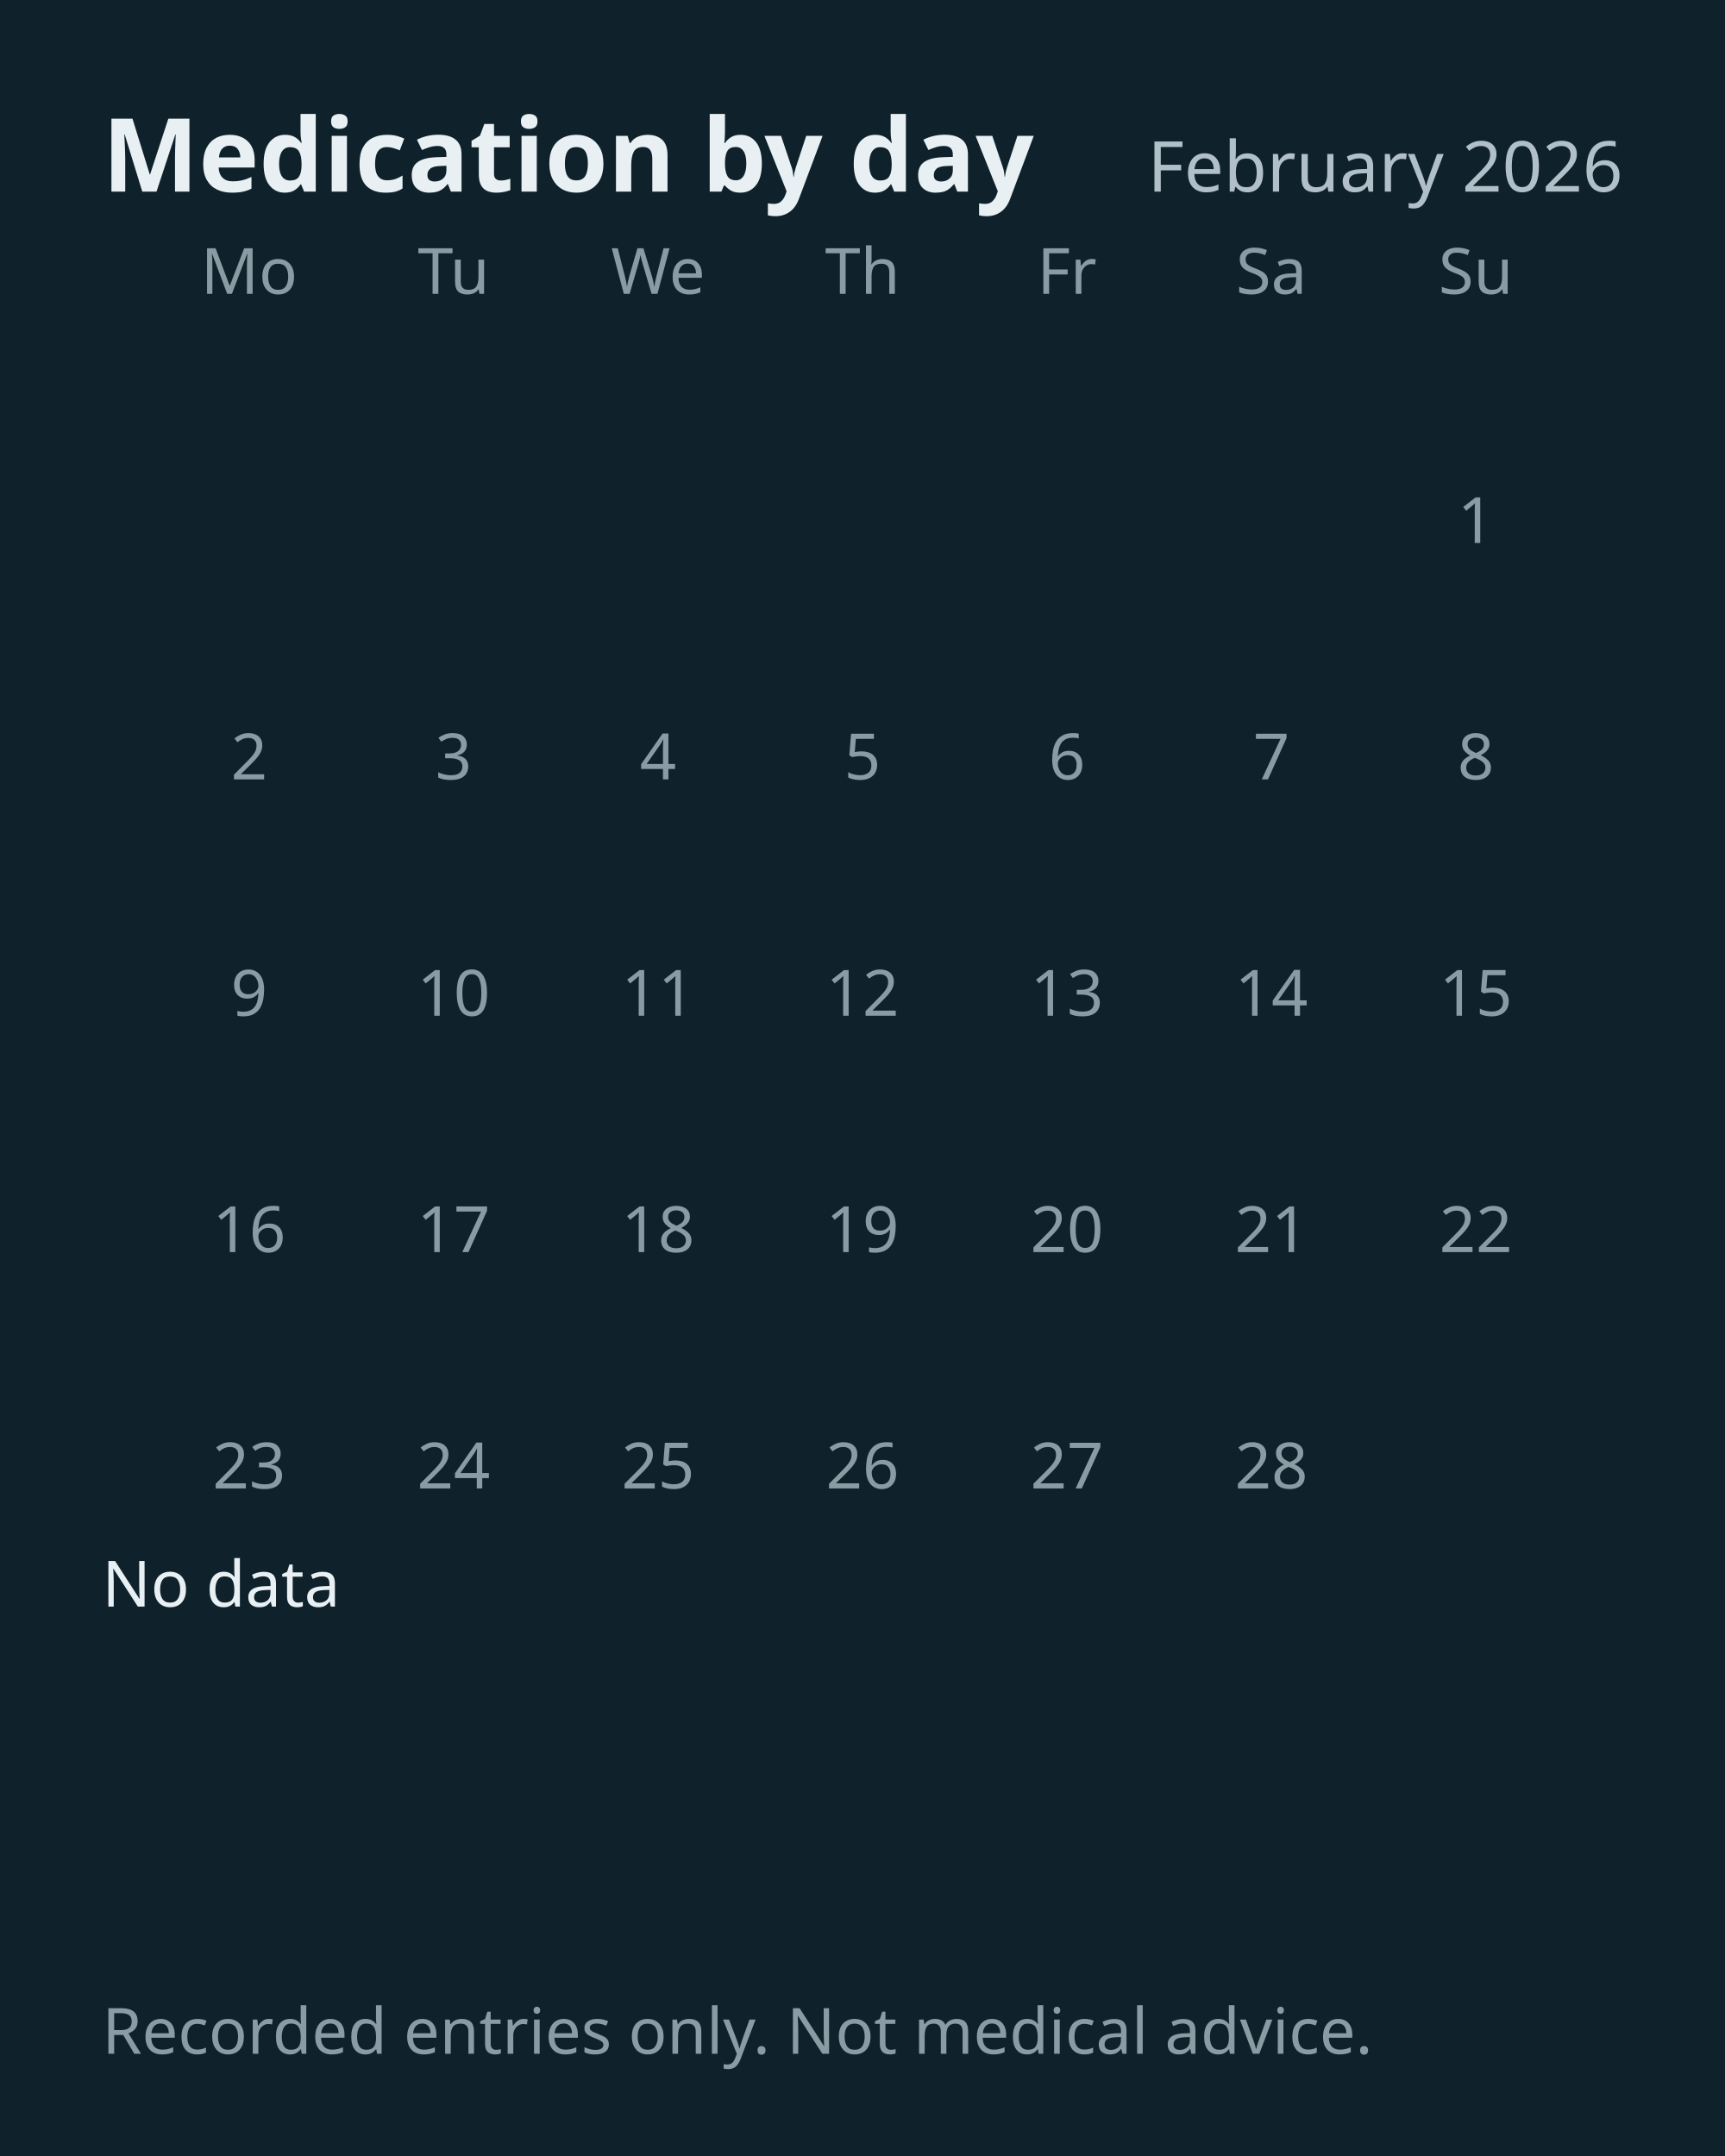
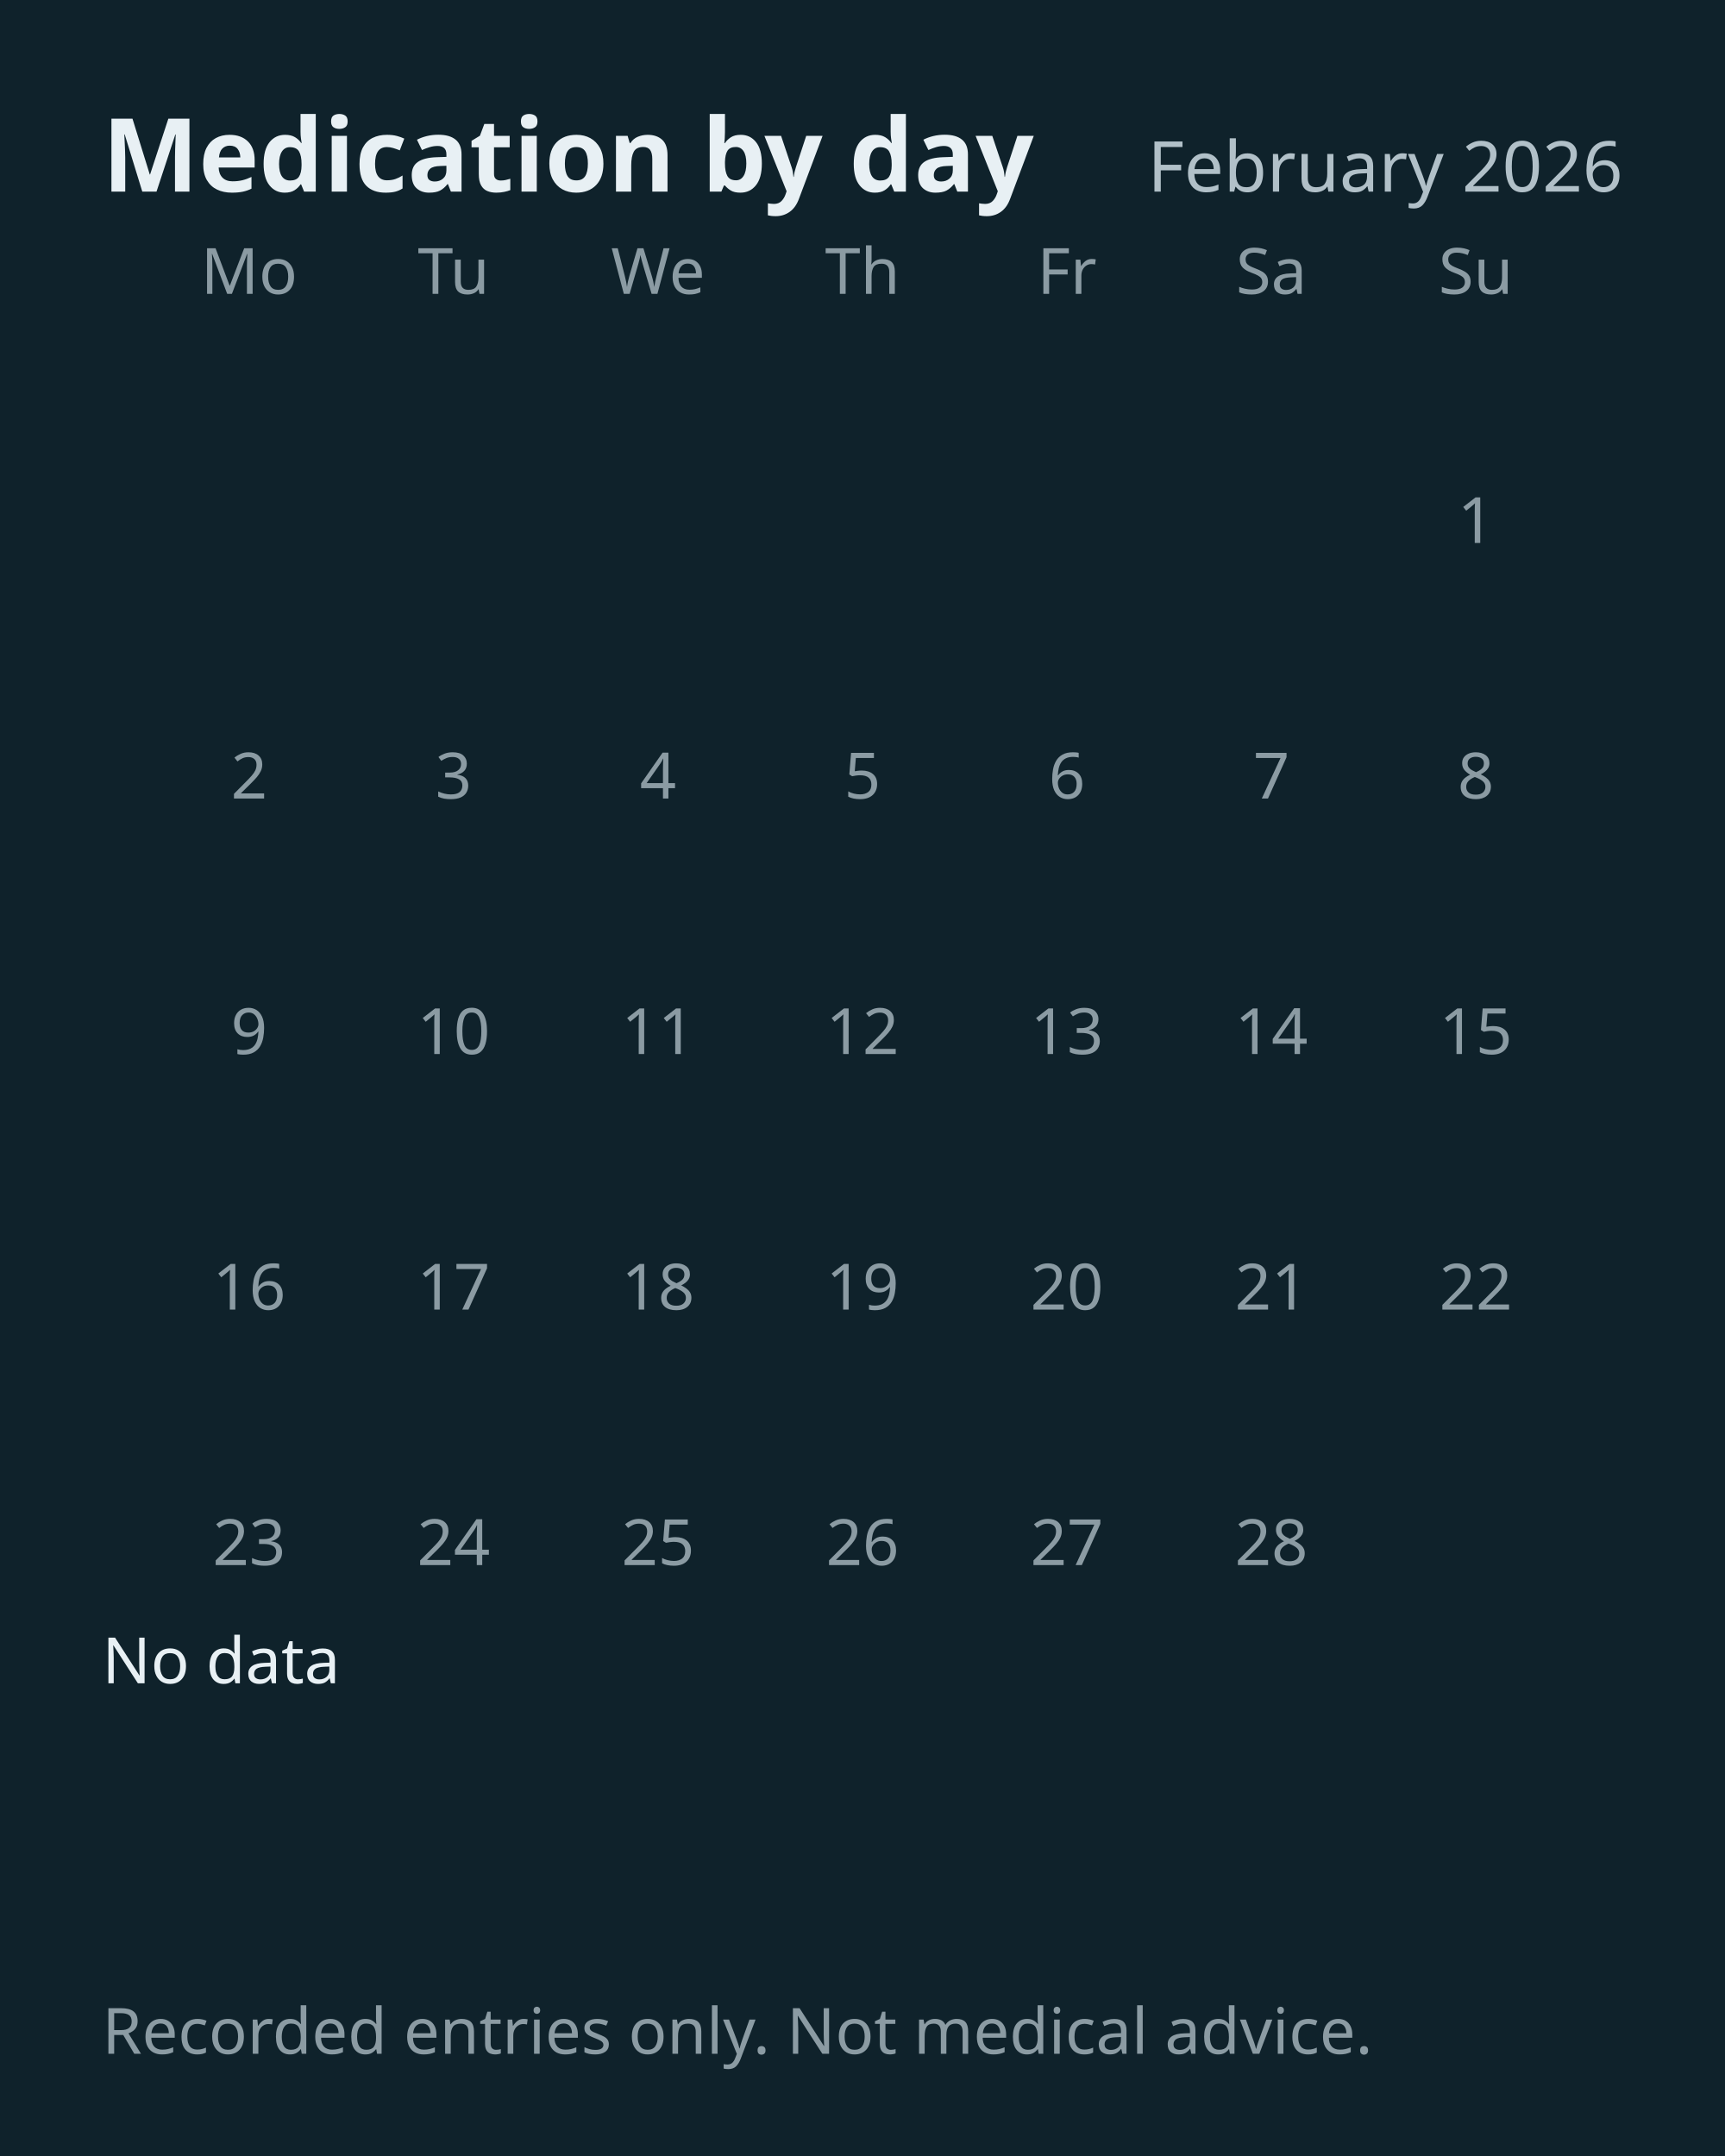
<svg xmlns="http://www.w3.org/2000/svg" width="1080" height="1350" viewBox="0 0 1080 1350">
  <rect width="1080" height="1350" fill="#0f222b" />
  <text x="64" y="120" font-family="Geologica" font-weight="600" font-size="64" fill="#e8f0f4">Medication by day</text>
  <text x="1016" y="120" font-family="IBM Plex Sans" font-weight="500" font-size="44" fill="#b1c0c8" text-anchor="end">February 2026</text>
  <text x="156" y="184" font-family="IBM Plex Sans" font-weight="500" font-size="40" fill="#8b9ba3" text-anchor="middle">Mo</text>
  <text x="284" y="184" font-family="IBM Plex Sans" font-weight="500" font-size="40" fill="#8b9ba3" text-anchor="middle">Tu</text>
  <text x="412" y="184" font-family="IBM Plex Sans" font-weight="500" font-size="40" fill="#8b9ba3" text-anchor="middle">We</text>
  <text x="540" y="184" font-family="IBM Plex Sans" font-weight="500" font-size="40" fill="#8b9ba3" text-anchor="middle">Th</text>
  <text x="668" y="184" font-family="IBM Plex Sans" font-weight="500" font-size="40" fill="#8b9ba3" text-anchor="middle">Fr</text>
  <text x="796" y="184" font-family="IBM Plex Sans" font-weight="500" font-size="40" fill="#8b9ba3" text-anchor="middle">Sa</text>
  <text x="924" y="184" font-family="IBM Plex Sans" font-weight="500" font-size="40" fill="#8b9ba3" text-anchor="middle">Su</text>
  <text x="924" y="340" font-family="IBM Plex Sans" font-weight="500" font-size="40" fill="#8b9ba3" text-anchor="middle">1</text>
-   <text x="156" y="488" font-family="IBM Plex Sans" font-weight="500" font-size="40" fill="#8b9ba3" text-anchor="middle">2</text>
-   <text x="284" y="488" font-family="IBM Plex Sans" font-weight="500" font-size="40" fill="#8b9ba3" text-anchor="middle">3</text>
-   <text x="412" y="488" font-family="IBM Plex Sans" font-weight="500" font-size="40" fill="#8b9ba3" text-anchor="middle">4</text>
-   <text x="540" y="488" font-family="IBM Plex Sans" font-weight="500" font-size="40" fill="#8b9ba3" text-anchor="middle">5</text>
-   <text x="668" y="488" font-family="IBM Plex Sans" font-weight="500" font-size="40" fill="#8b9ba3" text-anchor="middle">6</text>
-   <text x="796" y="488" font-family="IBM Plex Sans" font-weight="500" font-size="40" fill="#8b9ba3" text-anchor="middle">7</text>
-   <text x="924" y="488" font-family="IBM Plex Sans" font-weight="500" font-size="40" fill="#8b9ba3" text-anchor="middle">8</text>
-   <text x="156" y="636" font-family="IBM Plex Sans" font-weight="500" font-size="40" fill="#8b9ba3" text-anchor="middle">9</text>
-   <text x="284" y="636" font-family="IBM Plex Sans" font-weight="500" font-size="40" fill="#8b9ba3" text-anchor="middle">10</text>
-   <text x="412" y="636" font-family="IBM Plex Sans" font-weight="500" font-size="40" fill="#8b9ba3" text-anchor="middle">11</text>
-   <text x="540" y="636" font-family="IBM Plex Sans" font-weight="500" font-size="40" fill="#8b9ba3" text-anchor="middle">12</text>
-   <text x="668" y="636" font-family="IBM Plex Sans" font-weight="500" font-size="40" fill="#8b9ba3" text-anchor="middle">13</text>
-   <text x="796" y="636" font-family="IBM Plex Sans" font-weight="500" font-size="40" fill="#8b9ba3" text-anchor="middle">14</text>
-   <text x="924" y="636" font-family="IBM Plex Sans" font-weight="500" font-size="40" fill="#8b9ba3" text-anchor="middle">15</text>
-   <text x="156" y="784" font-family="IBM Plex Sans" font-weight="500" font-size="40" fill="#8b9ba3" text-anchor="middle">16</text>
-   <text x="284" y="784" font-family="IBM Plex Sans" font-weight="500" font-size="40" fill="#8b9ba3" text-anchor="middle">17</text>
-   <text x="412" y="784" font-family="IBM Plex Sans" font-weight="500" font-size="40" fill="#8b9ba3" text-anchor="middle">18</text>
-   <text x="540" y="784" font-family="IBM Plex Sans" font-weight="500" font-size="40" fill="#8b9ba3" text-anchor="middle">19</text>
-   <text x="668" y="784" font-family="IBM Plex Sans" font-weight="500" font-size="40" fill="#8b9ba3" text-anchor="middle">20</text>
-   <text x="796" y="784" font-family="IBM Plex Sans" font-weight="500" font-size="40" fill="#8b9ba3" text-anchor="middle">21</text>
-   <text x="924" y="784" font-family="IBM Plex Sans" font-weight="500" font-size="40" fill="#8b9ba3" text-anchor="middle">22</text>
-   <text x="156" y="932" font-family="IBM Plex Sans" font-weight="500" font-size="40" fill="#8b9ba3" text-anchor="middle">23</text>
-   <text x="284" y="932" font-family="IBM Plex Sans" font-weight="500" font-size="40" fill="#8b9ba3" text-anchor="middle">24</text>
-   <text x="412" y="932" font-family="IBM Plex Sans" font-weight="500" font-size="40" fill="#8b9ba3" text-anchor="middle">25</text>
-   <text x="540" y="932" font-family="IBM Plex Sans" font-weight="500" font-size="40" fill="#8b9ba3" text-anchor="middle">26</text>
-   <text x="668" y="932" font-family="IBM Plex Sans" font-weight="500" font-size="40" fill="#8b9ba3" text-anchor="middle">27</text>
-   <text x="796" y="932" font-family="IBM Plex Sans" font-weight="500" font-size="40" fill="#8b9ba3" text-anchor="middle">28</text>
-   <text x="64" y="1006" font-family="IBM Plex Sans" font-weight="500" font-size="40" fill="#e8f0f4">No data</text>
+   <text x="156" y="500" font-family="IBM Plex Sans" font-weight="500" font-size="40" fill="#8b9ba3" text-anchor="middle">2</text>
+   <text x="284" y="500" font-family="IBM Plex Sans" font-weight="500" font-size="40" fill="#8b9ba3" text-anchor="middle">3</text>
+   <text x="412" y="500" font-family="IBM Plex Sans" font-weight="500" font-size="40" fill="#8b9ba3" text-anchor="middle">4</text>
+   <text x="540" y="500" font-family="IBM Plex Sans" font-weight="500" font-size="40" fill="#8b9ba3" text-anchor="middle">5</text>
+   <text x="668" y="500" font-family="IBM Plex Sans" font-weight="500" font-size="40" fill="#8b9ba3" text-anchor="middle">6</text>
+   <text x="796" y="500" font-family="IBM Plex Sans" font-weight="500" font-size="40" fill="#8b9ba3" text-anchor="middle">7</text>
+   <text x="924" y="500" font-family="IBM Plex Sans" font-weight="500" font-size="40" fill="#8b9ba3" text-anchor="middle">8</text>
+   <text x="156" y="660" font-family="IBM Plex Sans" font-weight="500" font-size="40" fill="#8b9ba3" text-anchor="middle">9</text>
+   <text x="284" y="660" font-family="IBM Plex Sans" font-weight="500" font-size="40" fill="#8b9ba3" text-anchor="middle">10</text>
+   <text x="412" y="660" font-family="IBM Plex Sans" font-weight="500" font-size="40" fill="#8b9ba3" text-anchor="middle">11</text>
+   <text x="540" y="660" font-family="IBM Plex Sans" font-weight="500" font-size="40" fill="#8b9ba3" text-anchor="middle">12</text>
+   <text x="668" y="660" font-family="IBM Plex Sans" font-weight="500" font-size="40" fill="#8b9ba3" text-anchor="middle">13</text>
+   <text x="796" y="660" font-family="IBM Plex Sans" font-weight="500" font-size="40" fill="#8b9ba3" text-anchor="middle">14</text>
+   <text x="924" y="660" font-family="IBM Plex Sans" font-weight="500" font-size="40" fill="#8b9ba3" text-anchor="middle">15</text>
+   <text x="156" y="820" font-family="IBM Plex Sans" font-weight="500" font-size="40" fill="#8b9ba3" text-anchor="middle">16</text>
+   <text x="284" y="820" font-family="IBM Plex Sans" font-weight="500" font-size="40" fill="#8b9ba3" text-anchor="middle">17</text>
+   <text x="412" y="820" font-family="IBM Plex Sans" font-weight="500" font-size="40" fill="#8b9ba3" text-anchor="middle">18</text>
+   <text x="540" y="820" font-family="IBM Plex Sans" font-weight="500" font-size="40" fill="#8b9ba3" text-anchor="middle">19</text>
+   <text x="668" y="820" font-family="IBM Plex Sans" font-weight="500" font-size="40" fill="#8b9ba3" text-anchor="middle">20</text>
+   <text x="796" y="820" font-family="IBM Plex Sans" font-weight="500" font-size="40" fill="#8b9ba3" text-anchor="middle">21</text>
+   <text x="924" y="820" font-family="IBM Plex Sans" font-weight="500" font-size="40" fill="#8b9ba3" text-anchor="middle">22</text>
+   <text x="156" y="980" font-family="IBM Plex Sans" font-weight="500" font-size="40" fill="#8b9ba3" text-anchor="middle">23</text>
+   <text x="284" y="980" font-family="IBM Plex Sans" font-weight="500" font-size="40" fill="#8b9ba3" text-anchor="middle">24</text>
+   <text x="412" y="980" font-family="IBM Plex Sans" font-weight="500" font-size="40" fill="#8b9ba3" text-anchor="middle">25</text>
+   <text x="540" y="980" font-family="IBM Plex Sans" font-weight="500" font-size="40" fill="#8b9ba3" text-anchor="middle">26</text>
+   <text x="668" y="980" font-family="IBM Plex Sans" font-weight="500" font-size="40" fill="#8b9ba3" text-anchor="middle">27</text>
+   <text x="796" y="980" font-family="IBM Plex Sans" font-weight="500" font-size="40" fill="#8b9ba3" text-anchor="middle">28</text>
+   <text x="64" y="1054" font-family="IBM Plex Sans" font-weight="500" font-size="40" fill="#e8f0f4">No data</text>
  <text x="64" y="1286" font-family="IBM Plex Sans" font-weight="500" font-size="40" fill="#8b9ba3">Recorded entries only. Not medical advice.</text>
</svg>
